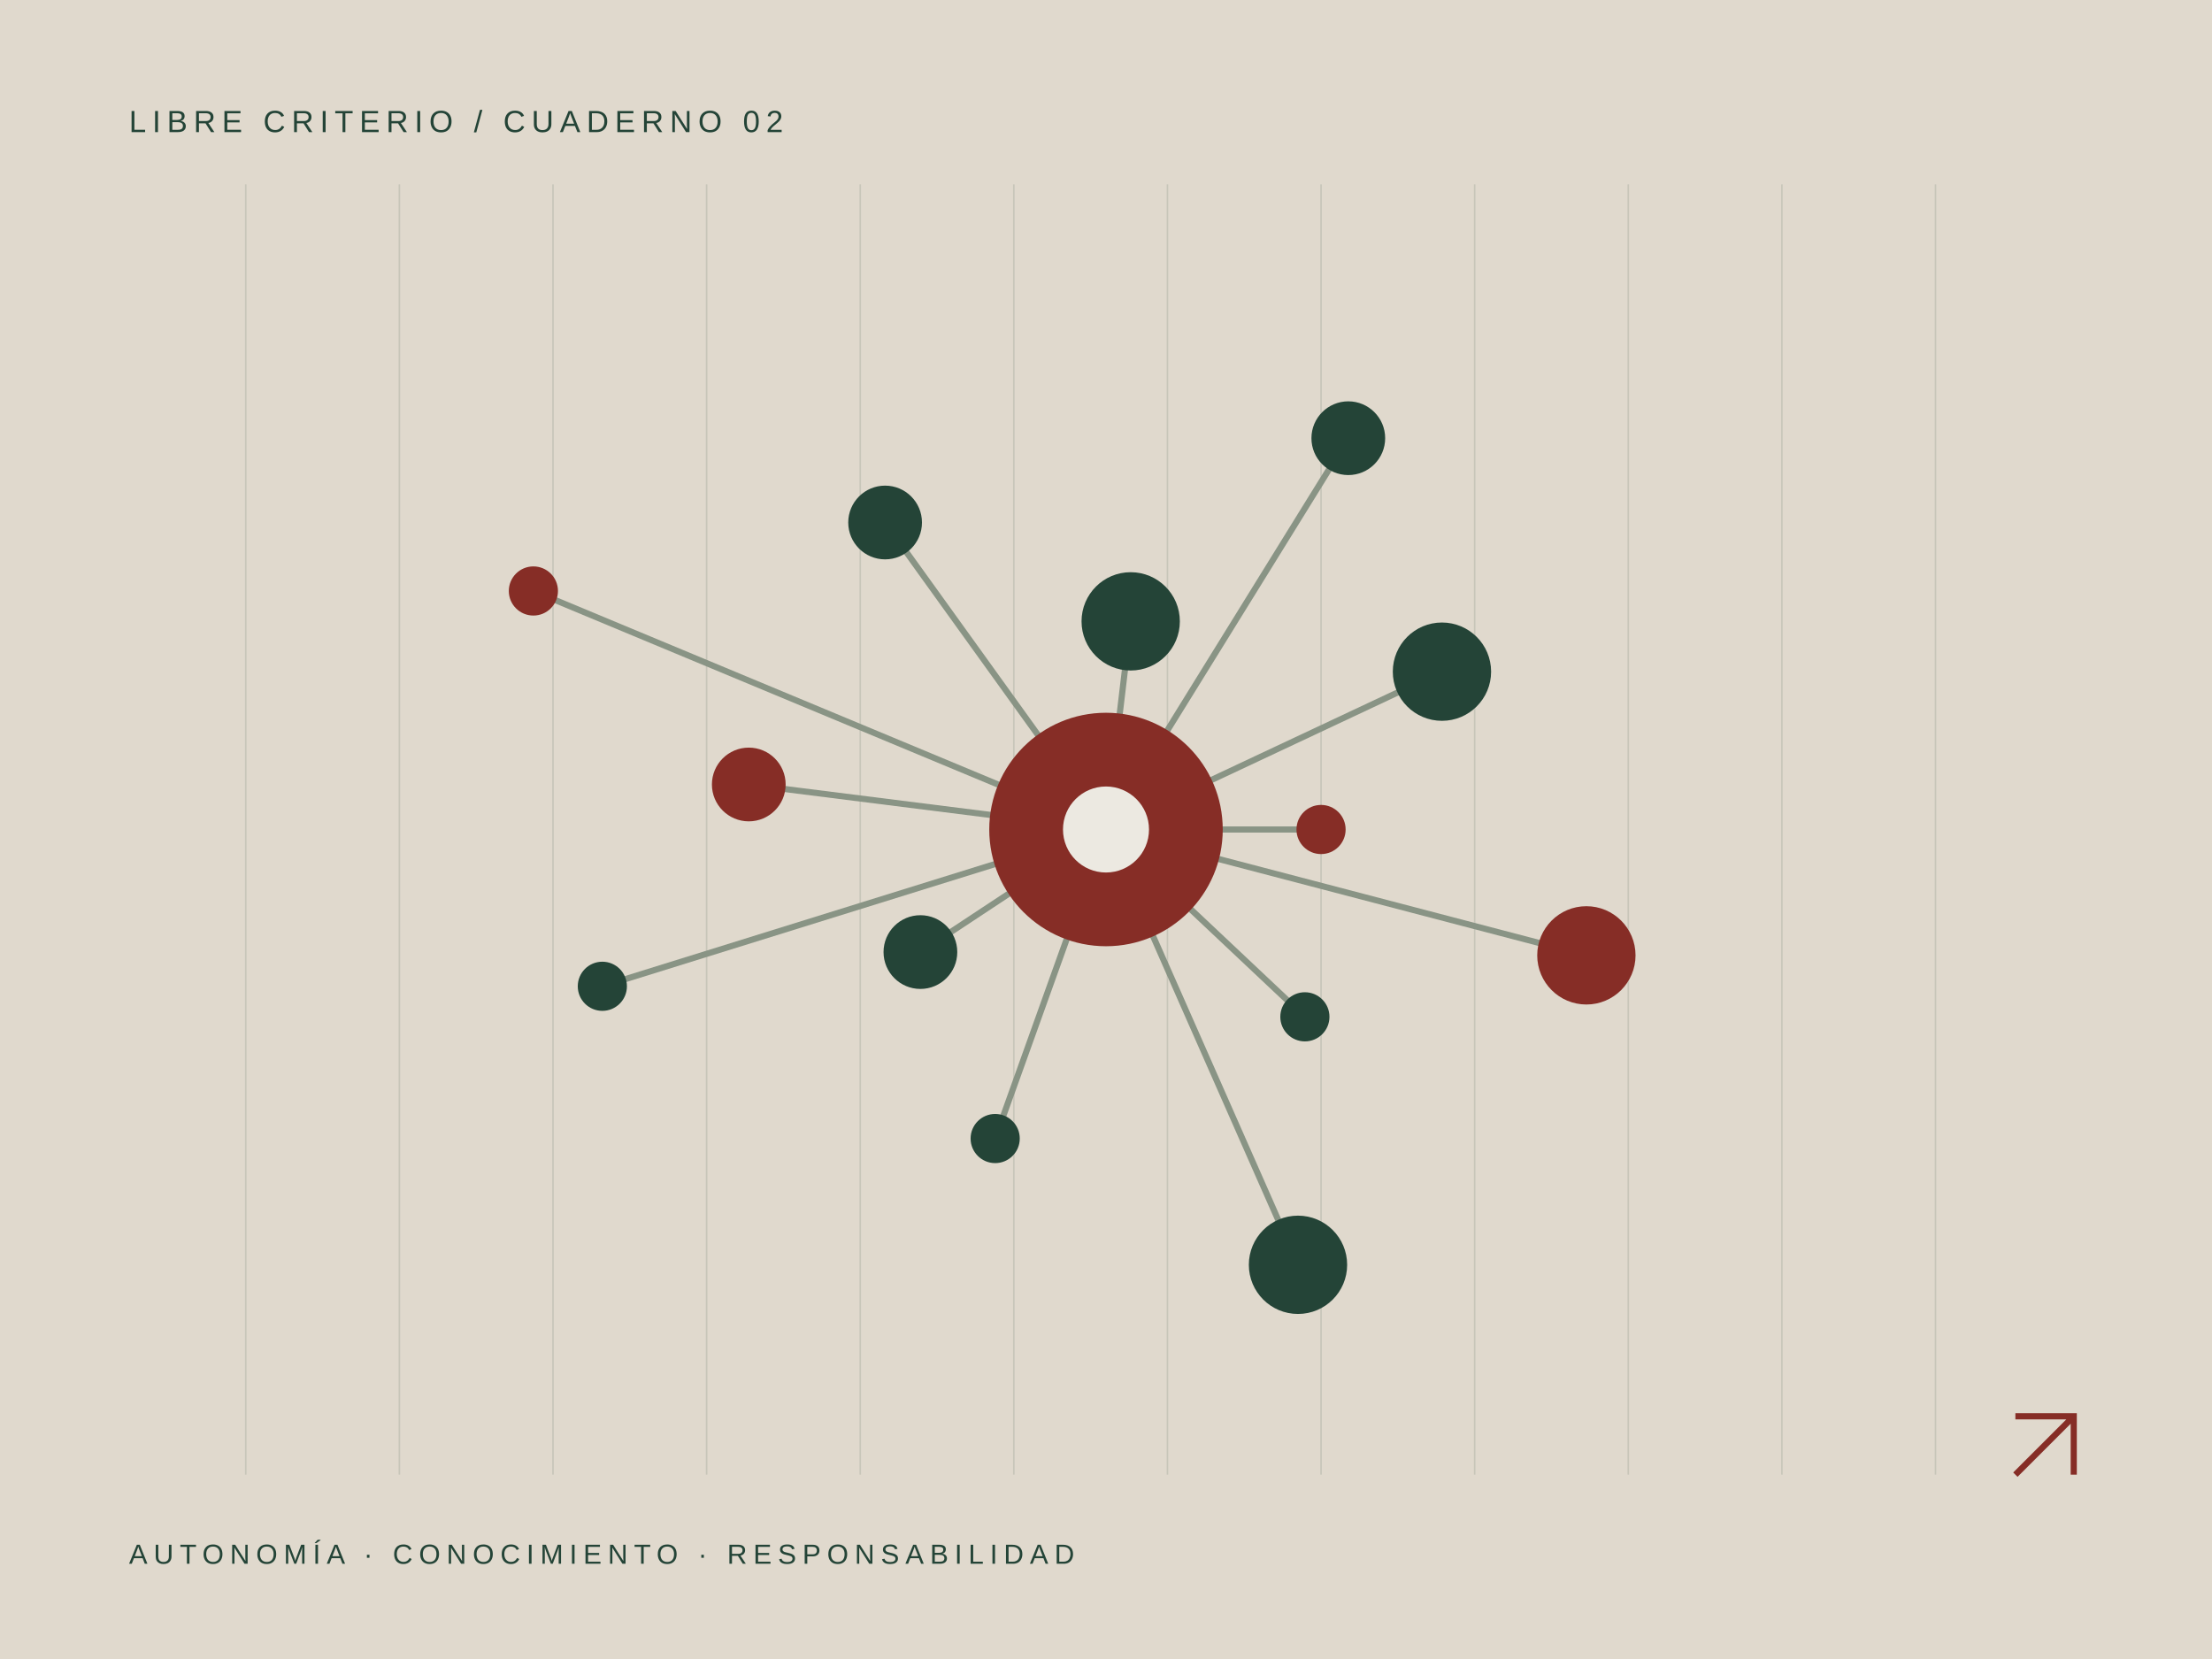
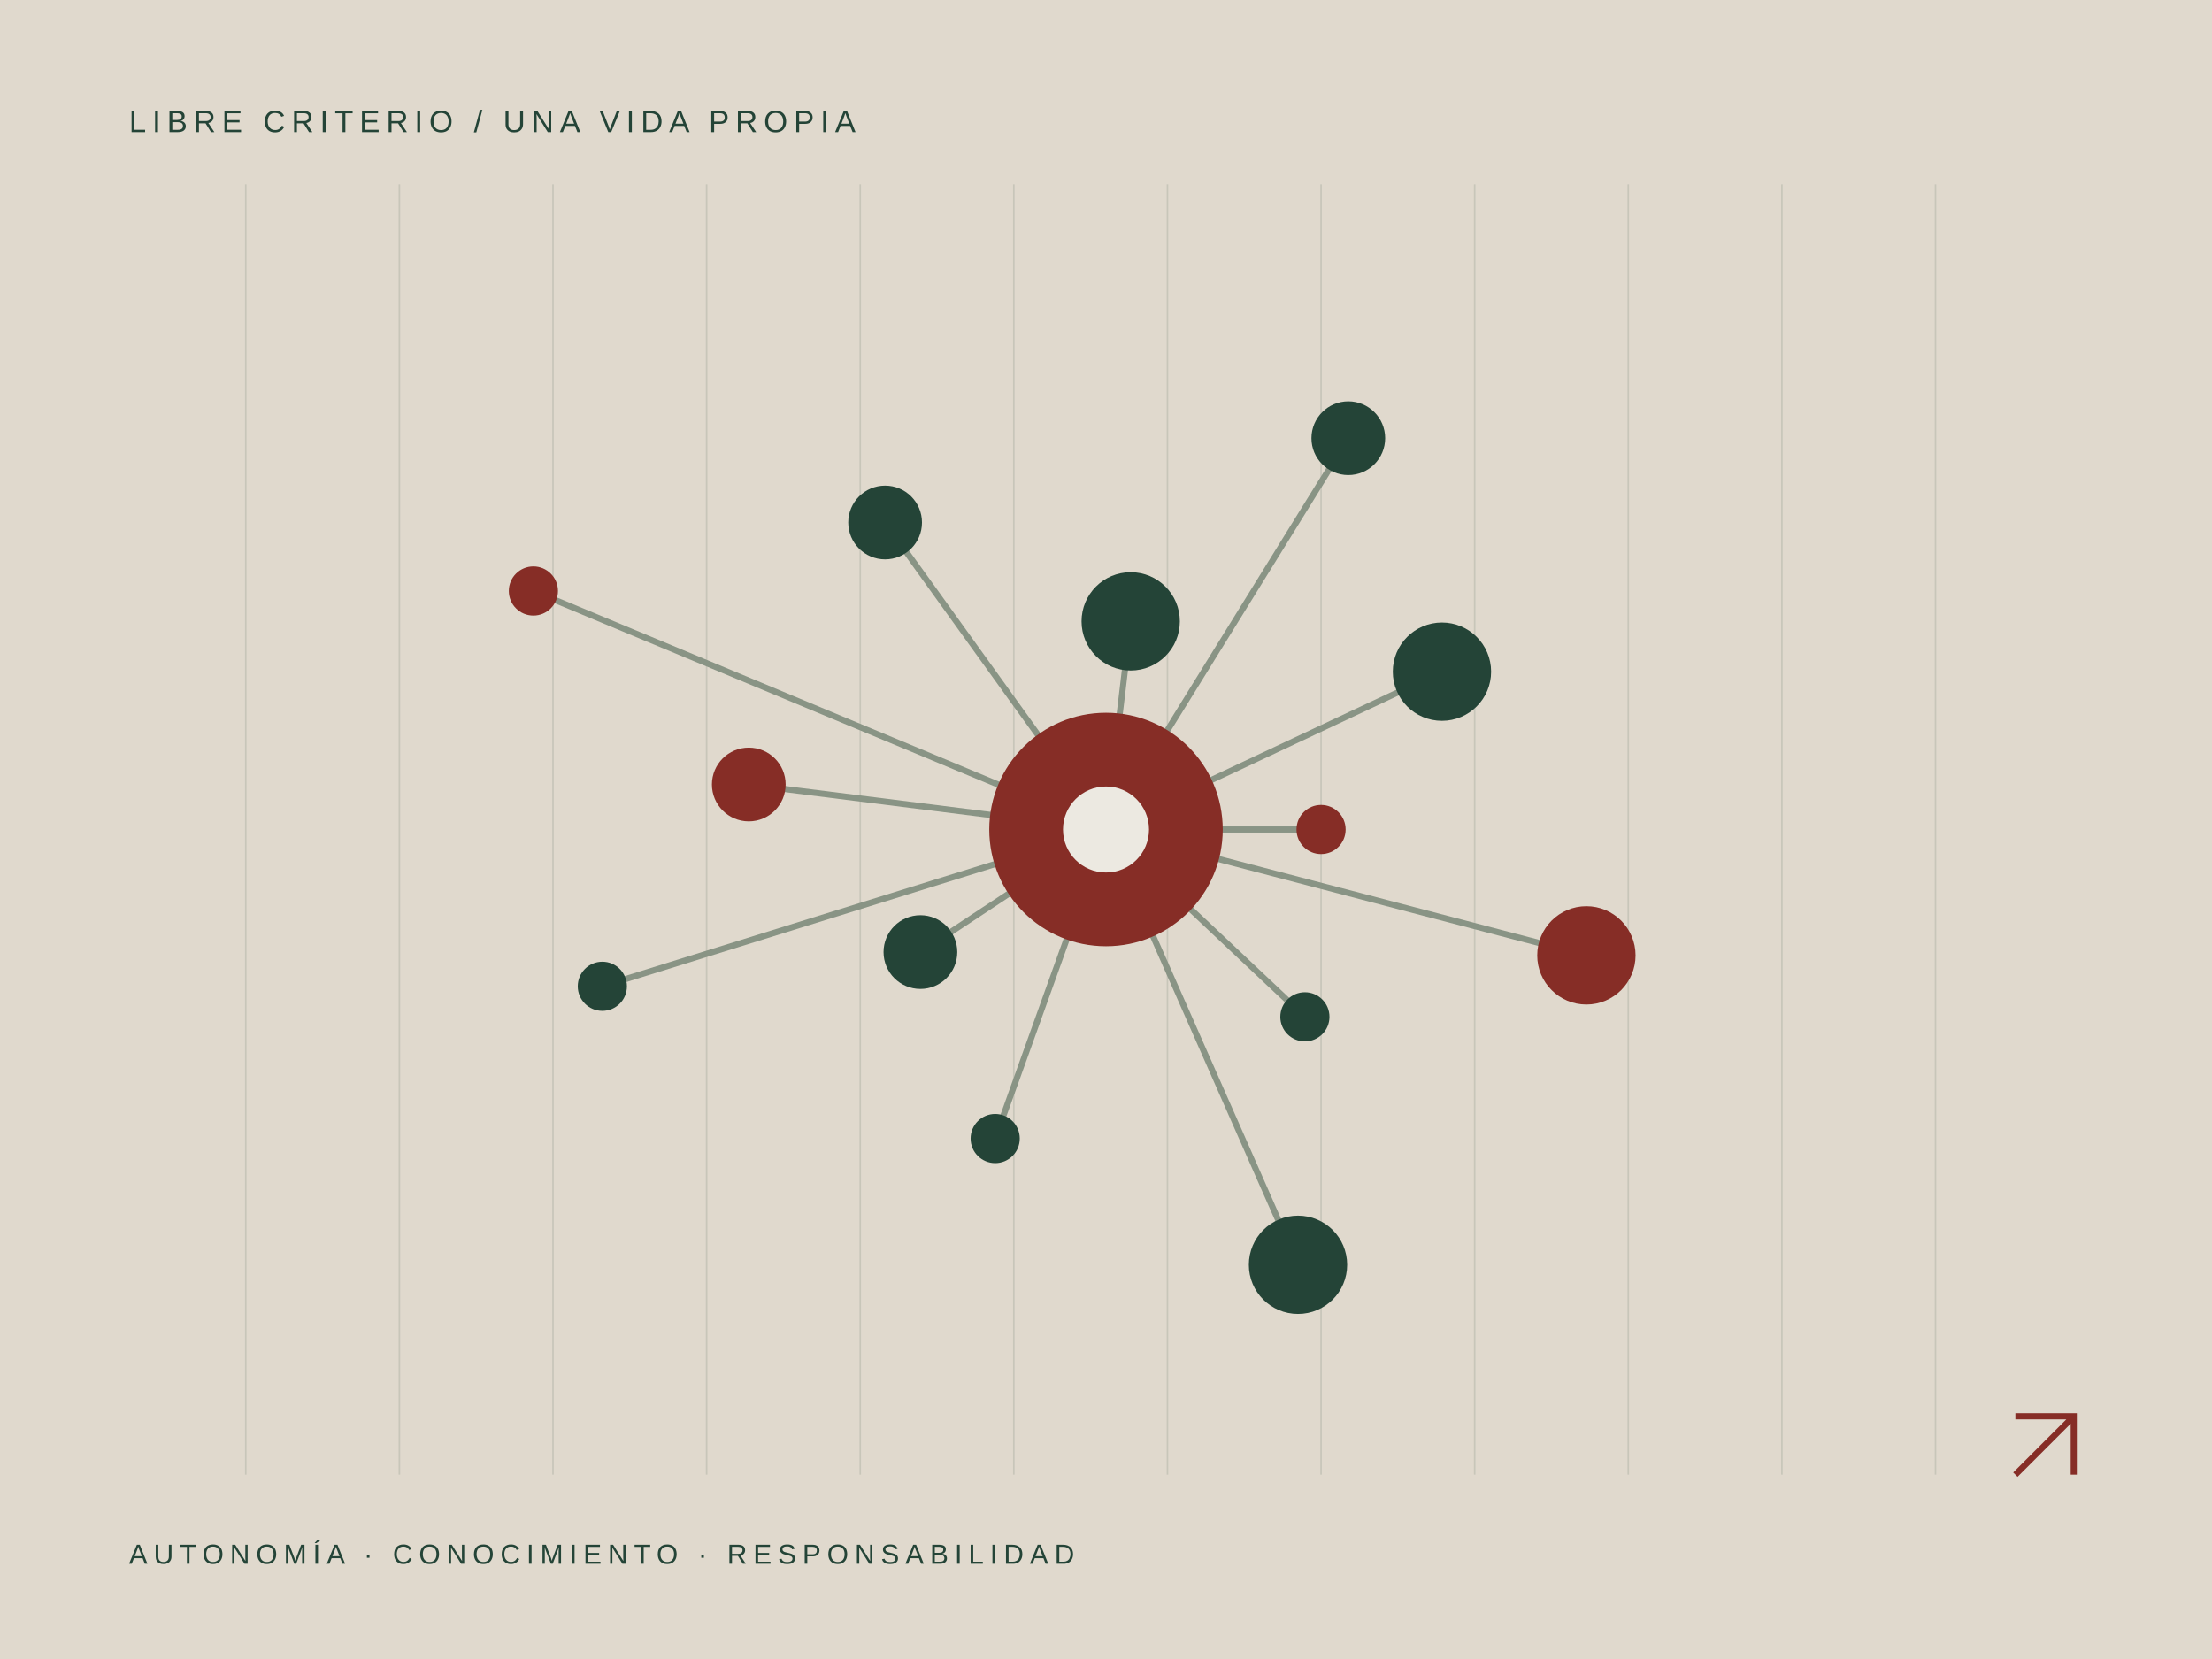
<svg xmlns="http://www.w3.org/2000/svg" viewBox="0 0 720 540" width="720" height="540" role="img" aria-label="El conocimiento no cabe en un despacho">
  <rect width="720" height="540" fill="#e0d9cd" />
  <g opacity=".13">
    <line x1="80" y1="60" x2="80" y2="480" stroke="#244437" stroke-width="0.5" />
    <line x1="130" y1="60" x2="130" y2="480" stroke="#244437" stroke-width="0.5" />
    <line x1="180" y1="60" x2="180" y2="480" stroke="#244437" stroke-width="0.5" />
    <line x1="230" y1="60" x2="230" y2="480" stroke="#244437" stroke-width="0.5" />
    <line x1="280" y1="60" x2="280" y2="480" stroke="#244437" stroke-width="0.5" />
    <line x1="330" y1="60" x2="330" y2="480" stroke="#244437" stroke-width="0.5" />
    <line x1="380" y1="60" x2="380" y2="480" stroke="#244437" stroke-width="0.5" />
    <line x1="430" y1="60" x2="430" y2="480" stroke="#244437" stroke-width="0.5" />
    <line x1="480" y1="60" x2="480" y2="480" stroke="#244437" stroke-width="0.5" />
    <line x1="530" y1="60" x2="530" y2="480" stroke="#244437" stroke-width="0.5" />
    <line x1="580" y1="60" x2="580" y2="480" stroke="#244437" stroke-width="0.5" />
    <line x1="630" y1="60" x2="630" y2="480" stroke="#244437" stroke-width="0.5" />
  </g>
  <line x1="360" y1="270" x2="430" y2="270" stroke="#899485" stroke-width="2" />
  <circle cx="430" cy="270" r="8" fill="#862d26" />
  <line x1="360" y1="270" x2="299.589" y2="309.896" stroke="#899485" stroke-width="2" />
  <circle cx="299.589" cy="309.896" r="12" fill="#244437" />
  <line x1="360" y1="270" x2="368.038" y2="202.249" stroke="#899485" stroke-width="2" />
  <circle cx="368.038" cy="202.249" r="16" fill="#244437" />
  <line x1="360" y1="270" x2="424.737" y2="330.972" stroke="#899485" stroke-width="2" />
  <circle cx="424.737" cy="330.972" r="8" fill="#244437" />
  <line x1="360" y1="270" x2="243.725" y2="255.347" stroke="#899485" stroke-width="2" />
  <circle cx="243.725" cy="255.347" r="12" fill="#862d26" />
  <line x1="360" y1="270" x2="469.351" y2="218.625" stroke="#899485" stroke-width="2" />
  <circle cx="469.351" cy="218.625" r="16" fill="#244437" />
  <line x1="360" y1="270" x2="323.929" y2="370.589" stroke="#899485" stroke-width="2" />
  <circle cx="323.929" cy="370.589" r="8" fill="#244437" />
  <line x1="360" y1="270" x2="288.1" y2="170.072" stroke="#899485" stroke-width="2" />
  <circle cx="288.1" cy="170.072" r="12" fill="#244437" />
  <line x1="360" y1="270" x2="516.362" y2="310.966" stroke="#899485" stroke-width="2" />
  <circle cx="516.362" cy="310.966" r="16" fill="#862d26" />
  <line x1="360" y1="270" x2="196.061" y2="321.032" stroke="#899485" stroke-width="2" />
  <circle cx="196.061" cy="321.032" r="8" fill="#244437" />
  <line x1="360" y1="270" x2="438.869" y2="142.632" stroke="#899485" stroke-width="2" />
  <circle cx="438.869" cy="142.632" r="12" fill="#244437" />
  <line x1="360" y1="270" x2="422.494" y2="411.69" stroke="#899485" stroke-width="2" />
  <circle cx="422.494" cy="411.69" r="16" fill="#244437" />
  <line x1="360" y1="270" x2="173.617" y2="192.363" stroke="#899485" stroke-width="2" />
  <circle cx="173.617" cy="192.363" r="8" fill="#862d26" />
  <circle cx="360" cy="270" r="38" fill="#862d26" />
  <circle cx="360" cy="270" r="14" fill="#ece9e1" />
-   <text x="42" y="43" fill="#244437" font-family="Arial" font-size="10" letter-spacing="2">LIBRE CRITERIO / CUADERNO 02</text>
+   <text x="42" y="43" fill="#244437" font-family="Arial" font-size="10" letter-spacing="2">LIBRE CRITERIO / UNA VIDA PROPIA</text>
  <text x="42" y="509" fill="#244437" font-family="Arial" font-size="9" letter-spacing="2">AUTONOMÍA · CONOCIMIENTO · RESPONSABILIDAD</text>
  <path d="m656 480 19-19m-19 0h19v19" fill="none" stroke="#862d26" stroke-width="2" />
</svg>
